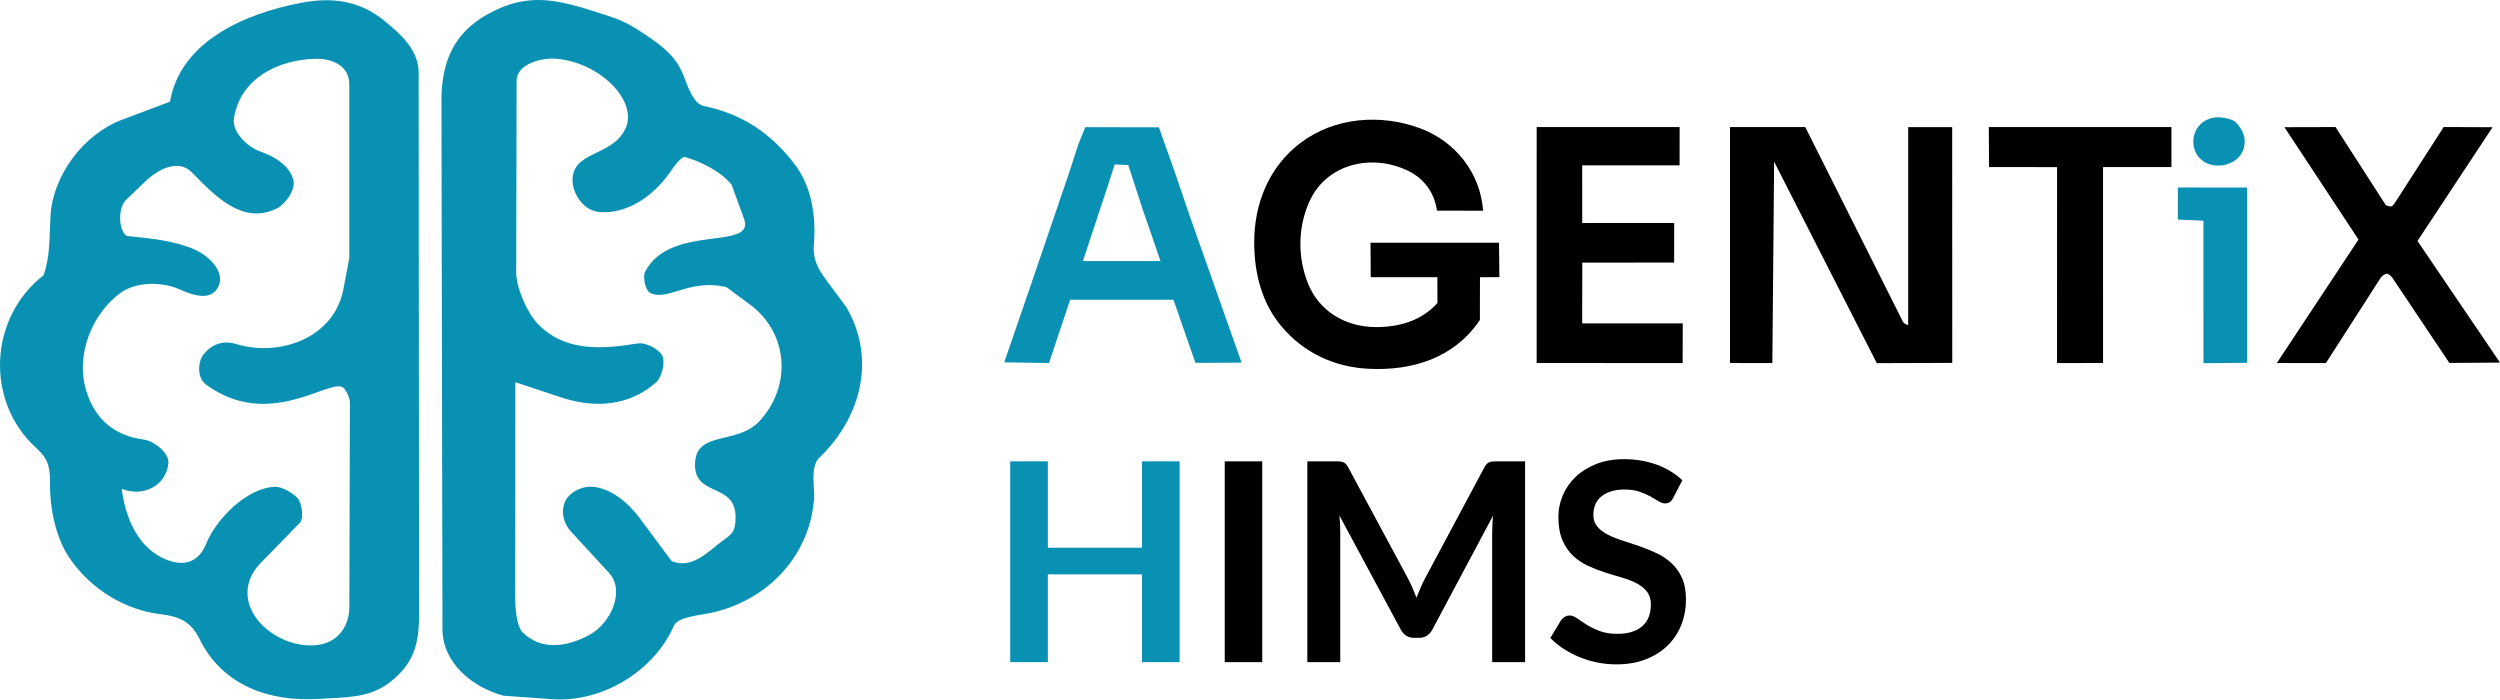
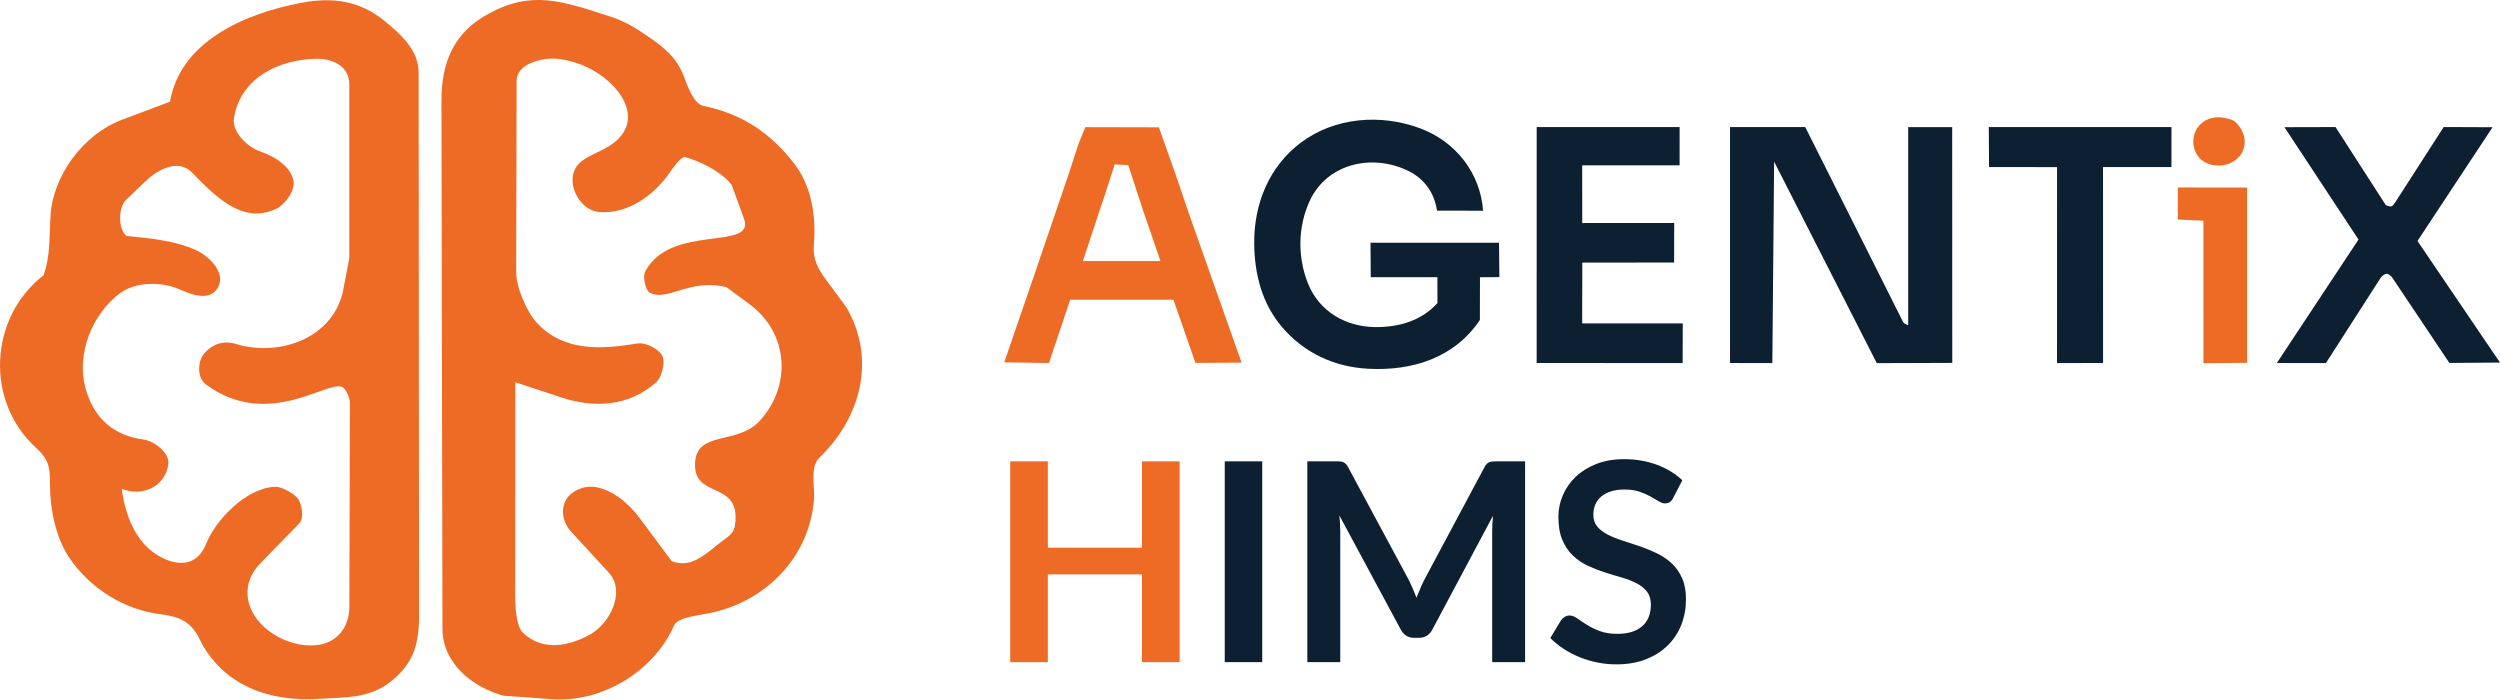
<svg xmlns="http://www.w3.org/2000/svg" id="Layer_1" version="1.1" viewBox="0 0 760.08 212.67">
  <defs>
    <style>
      .st0 {
-         fill: #0891b2;
+         fill: #ee6b26;
+       }
+ 
+       .st1 {
+         fill: #0d2032;
      }
    </style>
  </defs>
  <g>
-     <path class="st0" d="M249.09,139.15c-2.87,2.88-1.34,8.97-1.59,12.46-1.31,17.82-14.74,31.48-32.14,34.88-3.01.59-9.02,1.14-10.37,3.54-6.17,14.26-22.17,23.61-37.08,22.55l-14.81-1.06c-9.21-2.46-18.56-9.73-18.58-20.34l-.3-160.57c-.02-11.7,3.73-20.65,14.19-26.37,13.32-7.29,22.41-3.97,37.39.88,4.33,1.4,7.9,3.67,11.59,6.22,4.61,3.19,8.35,6.16,10.54,11.91.98,2.58,2.87,8.31,5.96,8.95,11.75,2.44,20.47,8.23,27.77,17.81,5.01,6.58,6.53,15.64,5.78,24.28-.39,4.5,1.22,7.41,3.75,10.83l6.11,8.26c9.13,15.54,4.59,33.49-8.19,45.78h-.02ZM223.64,157.1c-.13-10.65-12.97-5.74-12.31-16.54.59-9.66,12.87-5.27,19.59-12.55,9.93-10.75,8.73-26.8-2.9-35.41l-7.13-5.28c-11.32-2.8-17.98,4.52-23.32,1.66-1.33-.71-2.23-4.84-1.45-6.35,7.69-14.85,33.73-6.18,30.07-16.17l-3.76-10.29c-3.23-4.07-9.57-7.18-14.4-8.49-1.61.71-3.35,3.28-4.39,4.77-4.92,7.1-12.91,12.64-21.25,12.03-5.06-.37-8.21-5.54-8.31-9.45-.23-9.21,11.91-7.3,16.02-15.8s-7.81-20.38-21.21-21.39c-3.8-.29-11.82,1.38-11.83,6.74l-.12,58.15c0,4.82,3.35,12.35,6.48,15.64,8.28,8.7,19.76,7.8,30.39,6.06,2.84-.46,7,2.05,7.69,4.08s-.34,6.22-1.94,7.66c-8.2,7.33-18.71,8.03-28.86,4.68l-14.02-4.64-.05,64.63c0,3.41.25,9.56,2.43,11.61,5.95,5.57,13.74,4.06,20.26.51,6.17-3.36,11-13.18,5.77-18.86l-11.48-12.48c-2.61-2.83-3.14-6.77-1.53-9.65,1.35-2.43,5.04-4.41,8.64-3.93,5.41.72,10.41,4.97,13.72,9.42l9.75,13.13c6.25,2.56,11.01-2.86,15.28-6.01,2.9-2.14,4.22-2.72,4.17-7.5v.02Z" />
+     <path class="st0" d="M249.09,139.15c-2.87,2.88-1.34,8.97-1.59,12.46-1.31,17.82-14.74,31.48-32.14,34.88-3.01.59-9.02,1.14-10.37,3.54-6.17,14.26-22.17,23.61-37.08,22.55l-14.81-1.06c-9.21-2.46-18.56-9.73-18.58-20.34l-.3-160.57c-.02-11.7,3.73-20.65,14.19-26.37,13.32-7.29,22.41-3.97,37.39.88,4.33,1.4,7.9,3.67,11.59,6.22,4.61,3.19,8.35,6.16,10.54,11.91.98,2.58,2.87,8.31,5.96,8.95,11.75,2.44,20.47,8.23,27.77,17.81,5.01,6.58,6.53,15.64,5.78,24.28-.39,4.5,1.22,7.41,3.75,10.83l6.11,8.26c9.13,15.54,4.59,33.49-8.19,45.78h-.02,0ZM223.64,157.1c-.13-10.65-12.97-5.74-12.31-16.54.59-9.66,12.87-5.27,19.59-12.55,9.93-10.75,8.73-26.8-2.9-35.41l-7.13-5.28c-11.32-2.8-17.98,4.52-23.32,1.66-1.33-.71-2.23-4.84-1.45-6.35,7.69-14.85,33.73-6.18,30.07-16.17l-3.76-10.29c-3.23-4.07-9.57-7.18-14.4-8.49-1.61.71-3.35,3.28-4.39,4.77-4.92,7.1-12.91,12.64-21.25,12.03-5.06-.37-8.21-5.54-8.31-9.45-.23-9.21,11.91-7.3,16.02-15.8s-7.81-20.38-21.21-21.39c-3.8-.29-11.82,1.38-11.83,6.74l-.12,58.15c0,4.82,3.35,12.35,6.48,15.64,8.28,8.7,19.76,7.8,30.39,6.06,2.84-.46,7,2.05,7.69,4.08s-.34,6.22-1.94,7.66c-8.2,7.33-18.71,8.03-28.86,4.68l-14.02-4.64-.05,64.63c0,3.41.25,9.56,2.43,11.61,5.95,5.57,13.74,4.06,20.26.51,6.17-3.36,11-13.18,5.77-18.86l-11.48-12.48c-2.61-2.83-3.14-6.77-1.53-9.65,1.35-2.43,5.04-4.41,8.64-3.93,5.41.72,10.41,4.97,13.72,9.42l9.75,13.13c6.25,2.56,11.01-2.86,15.28-6.01,2.9-2.14,4.22-2.72,4.17-7.5v.02h0Z" />
    <path class="st0" d="M21.04,169.53c-4.17-6.2-5.87-15.21-5.83-21.91.03-5.59-.33-7.89-4.26-11.48-15.54-14.15-14.33-39.59,2.34-52.49,2.03-6.12,1.68-11.34,2.06-18,.7-12.18,9.88-24.77,21.78-29.26l14.56-5.48C54.8,12.86,73.88,4.2,91.66.84c9.48-1.79,17.77-.63,25.3,5.56,4.66,3.83,10.31,8.69,10.32,15.67l.13,164.81c0,9.05-1.63,15.04-9.14,20.74-6.22,4.72-13.4,4.36-21.28,4.86-15.12.96-29.45-4.06-36.4-18.34-2.49-5.12-6.21-6.75-11.65-7.38-10.87-1.27-21.44-7.64-27.9-17.24h0ZM51.08,170.34c5.91,2.16,9.69-.28,11.59-5.01,2.96-7.36,12.22-16.99,20.94-17.33,2.1-.08,5.57,2,6.85,3.43s2.05,6.15.65,7.58l-11.92,12.21c-5.78,5.92-5.02,13.67,1,19.29,4.16,3.88,10.52,6.36,16.48,5.57s9.53-5.53,9.54-11.58l.17-62.16c0-1.34-1.21-4.08-2.26-4.64-4.4-2.35-22.5,13.11-41.45-.76-3.02-2.21-2.38-7.29-.75-9.26,2.49-3.03,5.94-4.27,9.73-3.12,13.67,4.15,29.96-2.04,32.72-16.51l1.83-9.59V25.63c-.02-5.86-5.55-7.88-10.19-7.76-11.5.29-22.84,5.88-24.87,17.96-.73,4.34,4.13,8.87,7.94,10.21,4.25,1.49,9,4.23,10.1,8.68.78,3.16-2.6,7.5-5.11,8.71-10.35,5-18.69-3.83-25.77-11.04-4.08-4.16-10.24-.94-14.01,2.67l-5.95,5.69c-2.45,2.35-2.45,8.97.13,11,7.23.7,14.73,1.4,21.04,4.27,3.89,1.77,8.72,6.39,7.08,10.64-2.1,5.42-8.38,2.91-12.07,1.28-5.39-2.37-13.24-2.31-17.96,1.16-8.27,6.08-13.82,18.48-10.29,29.86,2.66,8.56,8.56,13.52,17.42,14.68,3.08.4,7.87,4.02,7.5,7.33-.76,6.77-7.74,10.28-14.17,7.64,1.07,8.67,4.91,18.4,14.06,21.74h0Z" />
-     <path d="M593.53,38.65l.02,71.68-22.95.08-31.21-61.26-.54,61.24-12.87-.02V38.64h22.88s29.78,59.34,29.78,59.34c.33.38.63.55,1.51.87v-60.2h13.38,0Z" />
-     <path d="M416.75,84.28l-.07-10.48h39.07l.11,10.46-5.9.03-.03,12.98c-7.65,11.5-20.52,15.58-34.06,14.84-10.3-.57-19.44-4.86-26.13-12.72-6.03-7.09-8.33-15.99-8.42-25.3-.12-12.04,4.47-23.43,14.16-30.71,10.32-7.75,24.23-8.82,36.23-4.39,10.89,4.03,18.38,13.67,19.2,25.08l-14.02-.03c-.74-4.97-3.24-8.73-7.26-11.3-11.09-6.37-25.93-3.64-31.46,8.39-3.59,7.82-3.71,16.99-.51,25.02,3.39,8.49,11.36,13.16,20.31,13.29,7.25.1,14.22-1.89,19.06-7.32l-.02-7.84h-20.28.02Z" />
+     <path class="st1" d="M593.53,38.65l.02,71.68-22.95.08-31.21-61.26-.54,61.24-12.87-.02V38.64h22.88l29.78,59.34c.33.38.63.55,1.51.87v-60.2h13.38,0Z" />
+     <path class="st1" d="M416.75,84.28l-.07-10.48h39.07l.11,10.46-5.9.03-.03,12.98c-7.65,11.5-20.52,15.58-34.06,14.84-10.3-.57-19.44-4.86-26.13-12.72-6.03-7.09-8.33-15.99-8.42-25.3-.12-12.04,4.47-23.43,14.16-30.71,10.32-7.75,24.23-8.82,36.23-4.39,10.89,4.03,18.38,13.67,19.2,25.08l-14.02-.03c-.74-4.97-3.24-8.73-7.26-11.3-11.09-6.37-25.93-3.64-31.46,8.39-3.59,7.82-3.71,16.99-.51,25.02,3.39,8.49,11.36,13.16,20.31,13.29,7.25.1,14.22-1.89,19.06-7.32l-.02-7.84h-20.28.02Z" />
    <path class="st0" d="M356.76,91.12h-31.39l-6.45,19.25-13.6-.21,9.18-26.7,10.43-30.59,2.98-9.16,2.06-5.05,22.37.05,4.89,13.77,4.19,12.32,7.08,20.04,8.98,25.41-14.03.08-6.69-19.21h0ZM349.73,70.36l-2.18-6.28-4.51-13.89-4.14-.2-2.3,7.15-7.37,22.23h23.59l-3.09-9.01Z" />
-     <path d="M760.08,110.23l-15.39.12-17.33-25.89c-.32-.48-1.1-1.13-1.56-1.22-.55-.11-1.58.57-1.96,1.16l-16.69,25.99-14.92-.02,24.83-37.54-22.52-34.16,15.54-.04,15.25,23.69c.41.24,1.36.56,1.77.41s.9-.86,1.25-1.41l14.61-22.7,14.86.06-22.83,34.58,25.08,36.97h.01Z" />
-     <polygon points="508.99 79.82 481.07 79.84 481.03 98.33 511.61 98.32 511.58 110.39 467.19 110.36 467.2 38.64 510.66 38.63 510.65 50.27 481.04 50.26 481.05 67.81 509.01 67.79 508.99 79.82" />
-     <polygon points="639.4 110.36 625.4 110.39 625.41 50.81 604.73 50.79 604.66 38.64 660.19 38.63 660.19 50.79 639.39 50.8 639.4 110.36" />
+     <path class="st1" d="M760.08,110.23l-15.39.12-17.33-25.89c-.32-.48-1.1-1.13-1.56-1.22-.55-.11-1.58.57-1.96,1.16l-16.69,25.99-14.92-.02,24.83-37.54-22.52-34.16,15.54-.04,15.25,23.69c.41.24,1.36.56,1.77.41s.9-.86,1.25-1.41l14.61-22.7,14.86.06-22.83,34.58,25.08,36.97h.01Z" />
+     <polygon class="st1" points="508.99 79.82 481.07 79.84 481.03 98.33 511.61 98.32 511.58 110.39 467.19 110.36 467.2 38.64 510.66 38.63 510.65 50.27 481.04 50.26 481.05 67.81 509.01 67.79 508.99 79.82" />
+     <polygon class="st1" points="639.4 110.36 625.4 110.39 625.41 50.81 604.73 50.79 604.66 38.64 660.19 38.63 660.19 50.79 639.39 50.8 639.4 110.36" />
    <polygon class="st0" points="669.92 110.43 669.91 67.1 662.12 66.75 662.14 57 683.19 57.02 683.19 110.31 669.92 110.43" />
-     <path class="st0" d="M679.75,37.2c2.44,2.43,3.25,5.25,2.38,8.04-.82,2.64-3.25,4.49-6.12,4.97-4.79.79-8.75-1.96-9.14-6.46-.41-4.82,3.41-8.54,8.41-8.05,1.41.14,3.5.54,4.46,1.5h.01Z" />
+     <path class="st0" d="M679.75,37.2c2.44,2.43,3.25,5.25,2.38,8.04-.82,2.64-3.25,4.49-6.12,4.97-4.79.79-8.75-1.96-9.14-6.46-.41-4.82,3.41-8.54,8.41-8.05,1.41.14,3.5.54,4.46,1.5,0,0,.01,0,.01,0Z" />
  </g>
  <g>
    <path class="st0" d="M358.64,201.31h-11.44v-26.68h-28.62v26.68h-11.44v-61.05h11.44v26.26h28.62v-26.26h11.44v61.05Z" />
-     <path d="M383.76,201.31h-11.4v-61.05h11.4v61.05Z" />
-     <path d="M429.46,178.78c.41.97.81,1.95,1.2,2.94.39-1.01.8-2.01,1.23-3,.42-.98.87-1.93,1.35-2.83l18.07-33.82c.22-.42.46-.76.7-1.01.24-.25.51-.44.8-.55.3-.11.63-.18.99-.21s.8-.04,1.31-.04h8.57v61.05h-10.01v-39.43c0-.73.02-1.53.06-2.41.04-.87.11-1.76.19-2.66l-18.45,34.62c-.42.79-.97,1.4-1.65,1.84-.67.44-1.46.65-2.36.65h-1.56c-.9,0-1.69-.22-2.36-.65-.68-.44-1.23-1.05-1.65-1.84l-18.7-34.75c.11.93.19,1.84.23,2.72.04.89.06,1.71.06,2.47v39.43h-10.01v-61.05h8.57c.51,0,.94,0,1.31.04s.7.1.99.21c.3.11.57.3.82.55s.49.59.72,1.01l18.24,33.9c.48.9.92,1.84,1.33,2.81h0Z" />
-     <path d="M508.72,151.36c-.31.62-.67,1.06-1.08,1.31-.41.25-.89.38-1.46.38s-1.2-.22-1.9-.65c-.7-.44-1.54-.92-2.49-1.46-.96-.53-2.08-1.02-3.36-1.46s-2.79-.65-4.54-.65c-1.58,0-2.95.19-4.12.57-1.17.38-2.15.91-2.96,1.58-.8.67-1.4,1.48-1.79,2.43s-.59,1.98-.59,3.1c0,1.44.4,2.63,1.2,3.59.8.96,1.87,1.77,3.19,2.45s2.83,1.28,4.52,1.82,3.41,1.1,5.17,1.71,3.48,1.31,5.17,2.11,3.19,1.82,4.52,3.04,2.39,2.72,3.19,4.5c.8,1.77,1.2,3.93,1.2,6.46,0,2.76-.47,5.34-1.41,7.75s-2.32,4.5-4.14,6.29c-1.81,1.79-4.03,3.19-6.65,4.22s-5.61,1.54-8.99,1.54c-1.94,0-3.86-.19-5.74-.57-1.89-.38-3.69-.92-5.43-1.63-1.73-.7-3.35-1.55-4.85-2.53-1.51-.98-2.85-2.08-4.03-3.29l3.29-5.45c.31-.39.68-.72,1.12-.99s.92-.4,1.46-.4c.7,0,1.46.29,2.28.87s1.78,1.22,2.89,1.92c1.11.7,2.42,1.34,3.93,1.92s3.31.87,5.42.87c3.24,0,5.74-.77,7.52-2.3,1.77-1.53,2.66-3.74,2.66-6.61,0-1.6-.4-2.91-1.2-3.93-.8-1.01-1.86-1.86-3.19-2.55-1.32-.69-2.83-1.27-4.52-1.75s-3.41-1-5.15-1.56-3.46-1.24-5.15-2.03-3.19-1.82-4.52-3.08c-1.32-1.27-2.39-2.85-3.19-4.75s-1.2-4.24-1.2-7.03c0-2.22.44-4.39,1.33-6.5.89-2.11,2.18-3.98,3.88-5.61s3.79-2.94,6.27-3.93c2.48-.98,5.3-1.48,8.48-1.48,3.6,0,6.92.56,9.96,1.69s5.63,2.7,7.77,4.73l-2.79,5.36.02-.02Z" />
+     <path class="st1" d="M383.76,201.31h-11.4v-61.05h11.4v61.05Z" />
+     <path class="st1" d="M429.46,178.78c.41.97.81,1.95,1.2,2.94.39-1.01.8-2.01,1.23-3,.42-.98.87-1.93,1.35-2.83l18.07-33.82c.22-.42.46-.76.7-1.01.24-.25.51-.44.8-.55.3-.11.63-.18.99-.21s.8-.04,1.31-.04h8.57v61.05h-10.01v-39.43c0-.73.02-1.53.06-2.41.04-.87.11-1.76.19-2.66l-18.45,34.62c-.42.79-.97,1.4-1.65,1.84-.67.44-1.46.65-2.36.65h-1.56c-.9,0-1.69-.22-2.36-.65-.68-.44-1.23-1.05-1.65-1.84l-18.7-34.75c.11.93.19,1.84.23,2.72.04.89.06,1.71.06,2.47v39.43h-10.01v-61.05h8.57c.51,0,.94,0,1.31.04s.7.1.99.21c.3.11.57.3.82.55s.49.59.72,1.01l18.24,33.9c.48.9.92,1.84,1.33,2.81h0Z" />
+     <path class="st1" d="M508.72,151.36c-.31.62-.67,1.06-1.08,1.31-.41.25-.89.38-1.46.38s-1.2-.22-1.9-.65c-.7-.44-1.54-.92-2.49-1.46-.96-.53-2.08-1.02-3.36-1.46s-2.79-.65-4.54-.65c-1.58,0-2.95.19-4.12.57-1.17.38-2.15.91-2.96,1.58-.8.67-1.4,1.48-1.79,2.43s-.59,1.98-.59,3.1c0,1.44.4,2.63,1.2,3.59.8.96,1.87,1.77,3.19,2.45s2.83,1.28,4.52,1.82,3.41,1.1,5.17,1.71,3.48,1.31,5.17,2.11,3.19,1.82,4.52,3.04,2.39,2.72,3.19,4.5c.8,1.77,1.2,3.93,1.2,6.46,0,2.76-.47,5.34-1.41,7.75s-2.32,4.5-4.14,6.29c-1.81,1.79-4.03,3.19-6.65,4.22s-5.61,1.54-8.99,1.54c-1.94,0-3.86-.19-5.74-.57-1.89-.38-3.69-.92-5.43-1.63-1.73-.7-3.35-1.55-4.85-2.53-1.51-.98-2.85-2.08-4.03-3.29l3.29-5.45c.31-.39.68-.72,1.12-.99s.92-.4,1.46-.4c.7,0,1.46.29,2.28.87s1.78,1.22,2.89,1.92c1.11.7,2.42,1.34,3.93,1.92s3.31.87,5.42.87c3.24,0,5.74-.77,7.52-2.3,1.77-1.53,2.66-3.74,2.66-6.61,0-1.6-.4-2.91-1.2-3.93-.8-1.01-1.86-1.86-3.19-2.55-1.32-.69-2.83-1.27-4.52-1.75s-3.41-1-5.15-1.56-3.46-1.24-5.15-2.03-3.19-1.82-4.52-3.08c-1.32-1.27-2.39-2.85-3.19-4.75s-1.2-4.24-1.2-7.03c0-2.22.44-4.39,1.33-6.5.89-2.11,2.18-3.98,3.88-5.61s3.79-2.94,6.27-3.93c2.48-.98,5.3-1.48,8.48-1.48,3.6,0,6.92.56,9.96,1.69s5.63,2.7,7.77,4.73l-2.79,5.36.02-.02h0Z" />
  </g>
</svg>
